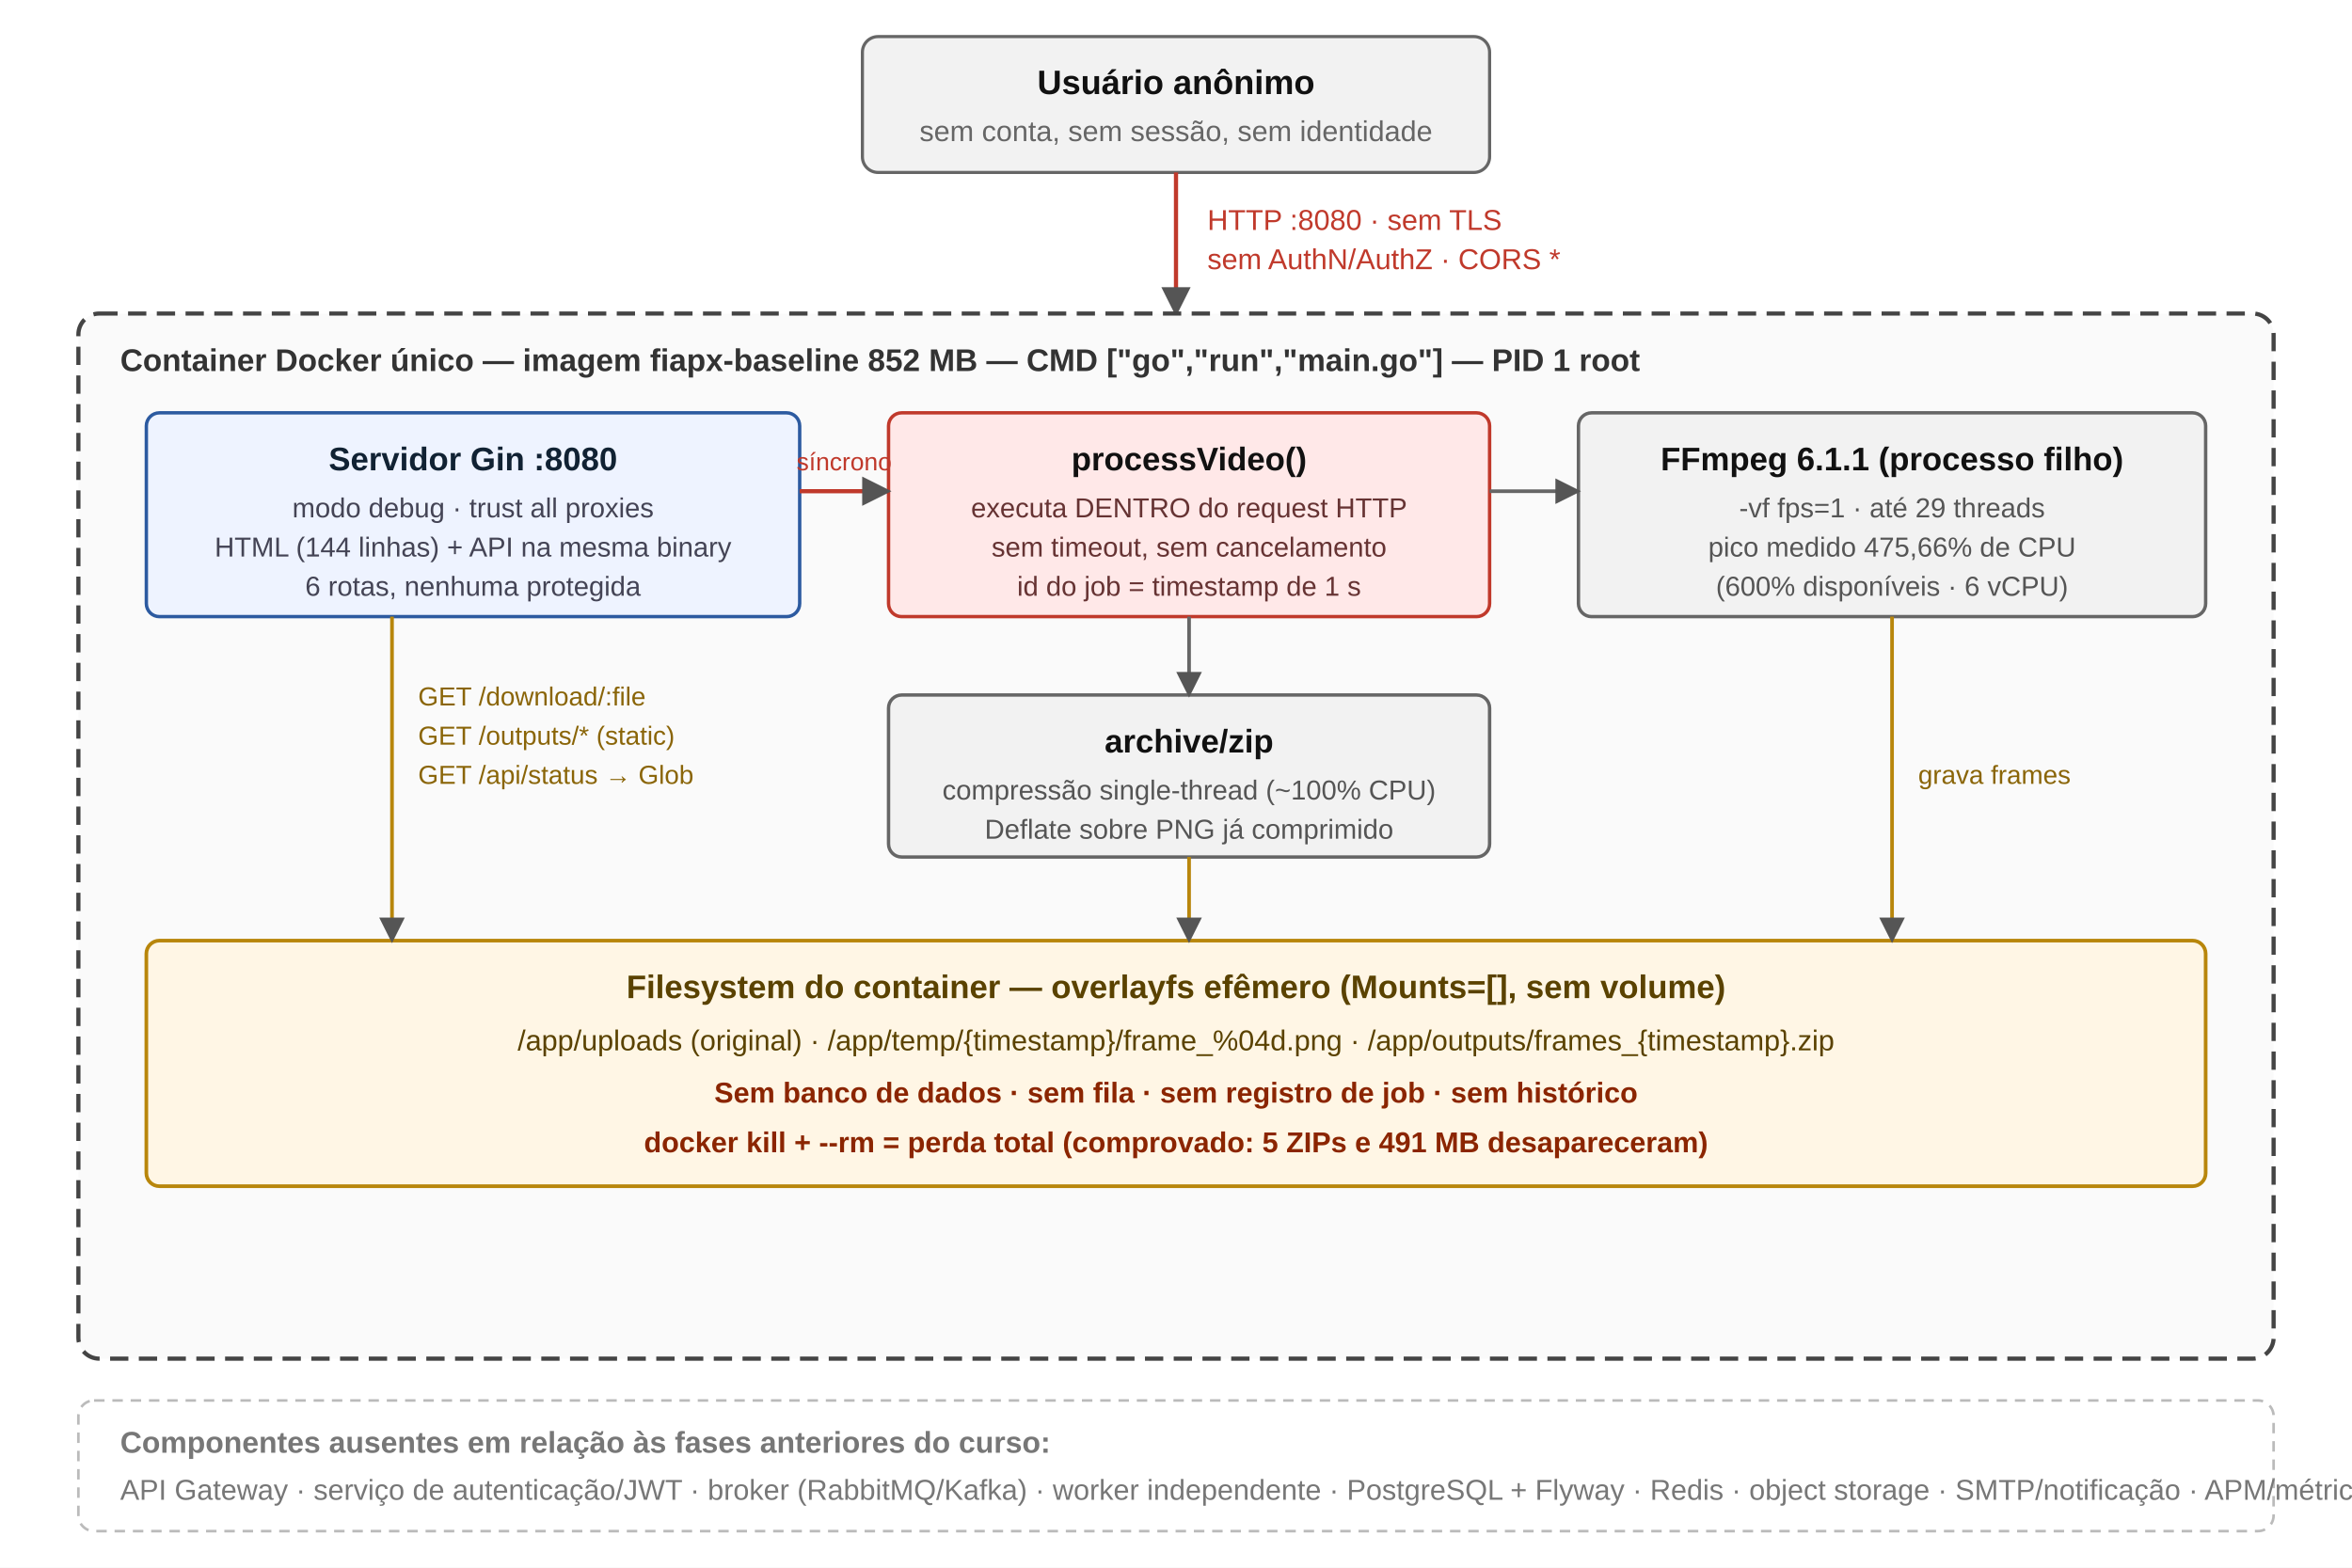
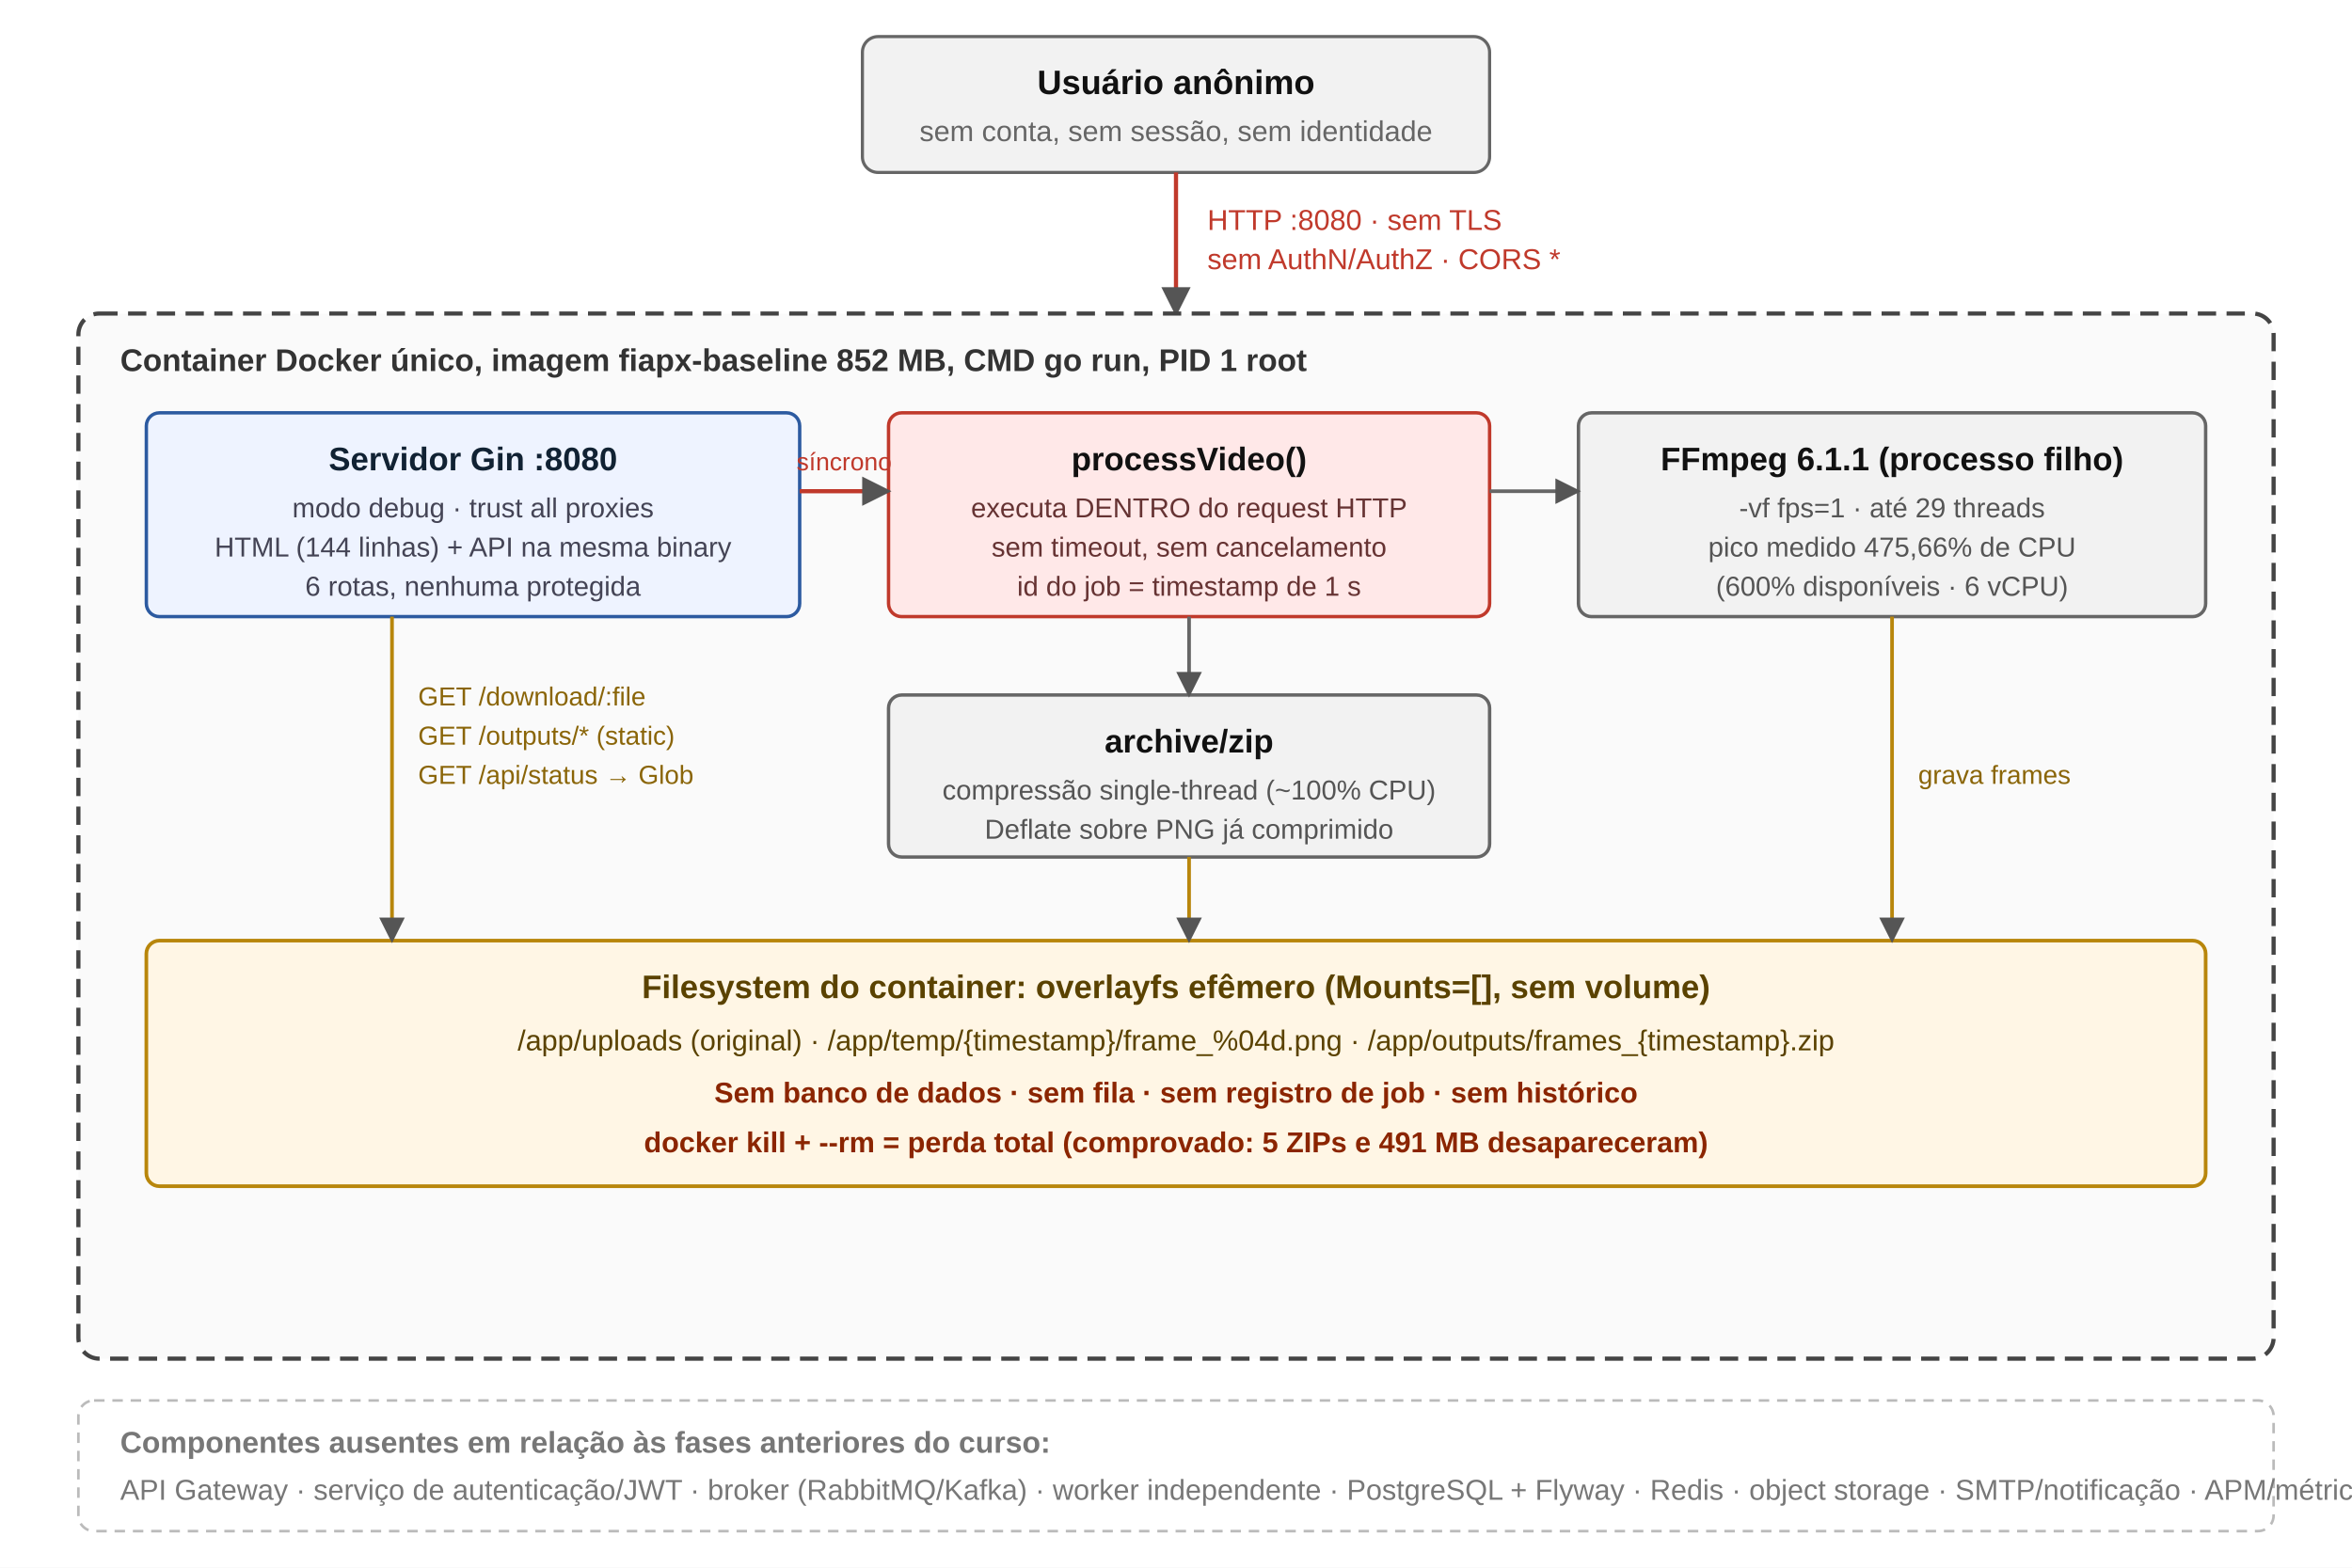
<svg xmlns="http://www.w3.org/2000/svg" viewBox="0 0 900 600" width="900" height="600" font-family="Segoe UI, Calibri, Arial, sans-serif">
  <rect width="900" height="600" fill="#ffffff" />
  <rect x="330" y="14" width="240" height="52" rx="6" fill="#f2f2f2" stroke="#666" stroke-width="1.2" />
  <text x="450" y="36" font-size="13" font-weight="600" text-anchor="middle" fill="#111">Usuário anônimo</text>
  <text x="450" y="54" font-size="11" text-anchor="middle" fill="#666">sem conta, sem sessão, sem identidade</text>
  <line x1="450" y1="66" x2="450" y2="120" stroke="#c0392b" stroke-width="1.6" marker-end="url(#ah)" />
  <text x="462" y="88" font-size="11" fill="#c0392b">HTTP :8080 · sem TLS</text>
  <text x="462" y="103" font-size="11" fill="#c0392b">sem AuthN/AuthZ · CORS *</text>
  <rect x="30" y="120" width="840" height="400" rx="8" fill="#fafafa" stroke="#444" stroke-width="1.6" stroke-dasharray="7 4" />
-   <text x="46" y="142" font-size="12" font-weight="700" fill="#333">Container Docker único — imagem fiapx-baseline 852 MB — CMD ["go","run","main.go"] — PID 1 root</text>
+   <text x="46" y="142" font-size="12" font-weight="700" fill="#333">Container Docker único, imagem fiapx-baseline 852 MB, CMD go run, PID 1 root</text>
  <rect x="56" y="158" width="250" height="78" rx="5" fill="#eef3ff" stroke="#2c5aa0" stroke-width="1.3" />
  <text x="181" y="180" font-size="12.5" font-weight="600" text-anchor="middle" fill="#123">Servidor Gin :8080</text>
  <text x="181" y="198" font-size="10.5" text-anchor="middle" fill="#445">modo debug · trust all proxies</text>
  <text x="181" y="213" font-size="10.5" text-anchor="middle" fill="#445">HTML (144 linhas) + API na mesma binary</text>
  <text x="181" y="228" font-size="10.5" text-anchor="middle" fill="#445">6 rotas, nenhuma protegida</text>
  <rect x="340" y="158" width="230" height="78" rx="5" fill="#ffe8e8" stroke="#c0392b" stroke-width="1.3" />
  <text x="455" y="180" font-size="12.5" font-weight="600" text-anchor="middle" fill="#111">processVideo()</text>
  <text x="455" y="198" font-size="10.5" text-anchor="middle" fill="#633">executa DENTRO do request HTTP</text>
  <text x="455" y="213" font-size="10.5" text-anchor="middle" fill="#633">sem timeout, sem cancelamento</text>
  <text x="455" y="228" font-size="10.5" text-anchor="middle" fill="#633">id do job = timestamp de 1 s</text>
  <rect x="604" y="158" width="240" height="78" rx="5" fill="#f2f2f2" stroke="#666" stroke-width="1.3" />
  <text x="724" y="180" font-size="12.5" font-weight="600" text-anchor="middle" fill="#111">FFmpeg 6.1.1 (processo filho)</text>
  <text x="724" y="198" font-size="10.5" text-anchor="middle" fill="#555">-vf fps=1 · até 29 threads</text>
  <text x="724" y="213" font-size="10.5" text-anchor="middle" fill="#555">pico medido 475,66% de CPU</text>
  <text x="724" y="228" font-size="10.5" text-anchor="middle" fill="#555">(600% disponíveis · 6 vCPU)</text>
  <rect x="340" y="266" width="230" height="62" rx="5" fill="#f2f2f2" stroke="#666" stroke-width="1.3" />
  <text x="455" y="288" font-size="12.5" font-weight="600" text-anchor="middle" fill="#111">archive/zip</text>
  <text x="455" y="306" font-size="10.5" text-anchor="middle" fill="#555">compressão single-thread (~100% CPU)</text>
  <text x="455" y="321" font-size="10.5" text-anchor="middle" fill="#555">Deflate sobre PNG já comprimido</text>
  <rect x="56" y="360" width="788" height="94" rx="5" fill="#fff6e5" stroke="#b8860b" stroke-width="1.4" />
-   <text x="450" y="382" font-size="12.5" font-weight="700" text-anchor="middle" fill="#5a4200">Filesystem do container — overlayfs efêmero (Mounts=[], sem volume)</text>
+   <text x="450" y="382" font-size="12.5" font-weight="700" text-anchor="middle" fill="#5a4200">Filesystem do container: overlayfs efêmero (Mounts=[], sem volume)</text>
  <text x="450" y="402" font-size="11" text-anchor="middle" fill="#5a4200">/app/uploads (original) · /app/temp/{timestamp}/frame_%04d.png · /app/outputs/frames_{timestamp}.zip</text>
  <text x="450" y="422" font-size="11" font-weight="600" text-anchor="middle" fill="#8b2500">Sem banco de dados · sem fila · sem registro de job · sem histórico</text>
  <text x="450" y="441" font-size="11" font-weight="600" text-anchor="middle" fill="#8b2500">docker kill + --rm = perda total (comprovado: 5 ZIPs e 491 MB desapareceram)</text>
  <line x1="306" y1="188" x2="340" y2="188" stroke="#c0392b" stroke-width="1.6" marker-end="url(#ah)" />
  <text x="323" y="180" font-size="9.5" text-anchor="middle" fill="#c0392b">síncrono</text>
  <line x1="570" y1="188" x2="604" y2="188" stroke="#666" stroke-width="1.4" marker-end="url(#ah)" />
  <line x1="455" y1="236" x2="455" y2="266" stroke="#666" stroke-width="1.4" marker-end="url(#ah)" />
  <line x1="724" y1="236" x2="724" y2="360" stroke="#b8860b" stroke-width="1.4" marker-end="url(#ah)" />
  <text x="734" y="300" font-size="10" fill="#8a6508">grava frames</text>
  <line x1="455" y1="328" x2="455" y2="360" stroke="#b8860b" stroke-width="1.4" marker-end="url(#ah)" />
  <line x1="150" y1="236" x2="150" y2="360" stroke="#b8860b" stroke-width="1.4" marker-end="url(#ah)" />
  <text x="160" y="270" font-size="10" fill="#8a6508">GET /download/:file</text>
  <text x="160" y="285" font-size="10" fill="#8a6508">GET /outputs/* (static)</text>
  <text x="160" y="300" font-size="10" fill="#8a6508">GET /api/status → Glob</text>
  <rect x="30" y="536" width="840" height="50" rx="6" fill="#ffffff" stroke="#bbb" stroke-width="1" stroke-dasharray="4 3" />
  <text x="46" y="556" font-size="11.5" font-weight="700" fill="#777">Componentes ausentes em relação às fases anteriores do curso:</text>
  <text x="46" y="574" font-size="11" fill="#777">API Gateway · serviço de autenticação/JWT · broker (RabbitMQ/Kafka) · worker independente · PostgreSQL + Flyway · Redis · object storage · SMTP/notificação · APM/métricas</text>
  <defs>
    <marker id="ah" viewBox="0 0 10 10" refX="9" refY="5" markerWidth="7" markerHeight="7" orient="auto-start-reverse">
      <path d="M 0 0 L 10 5 L 0 10 z" fill="#555" />
    </marker>
  </defs>
</svg>
